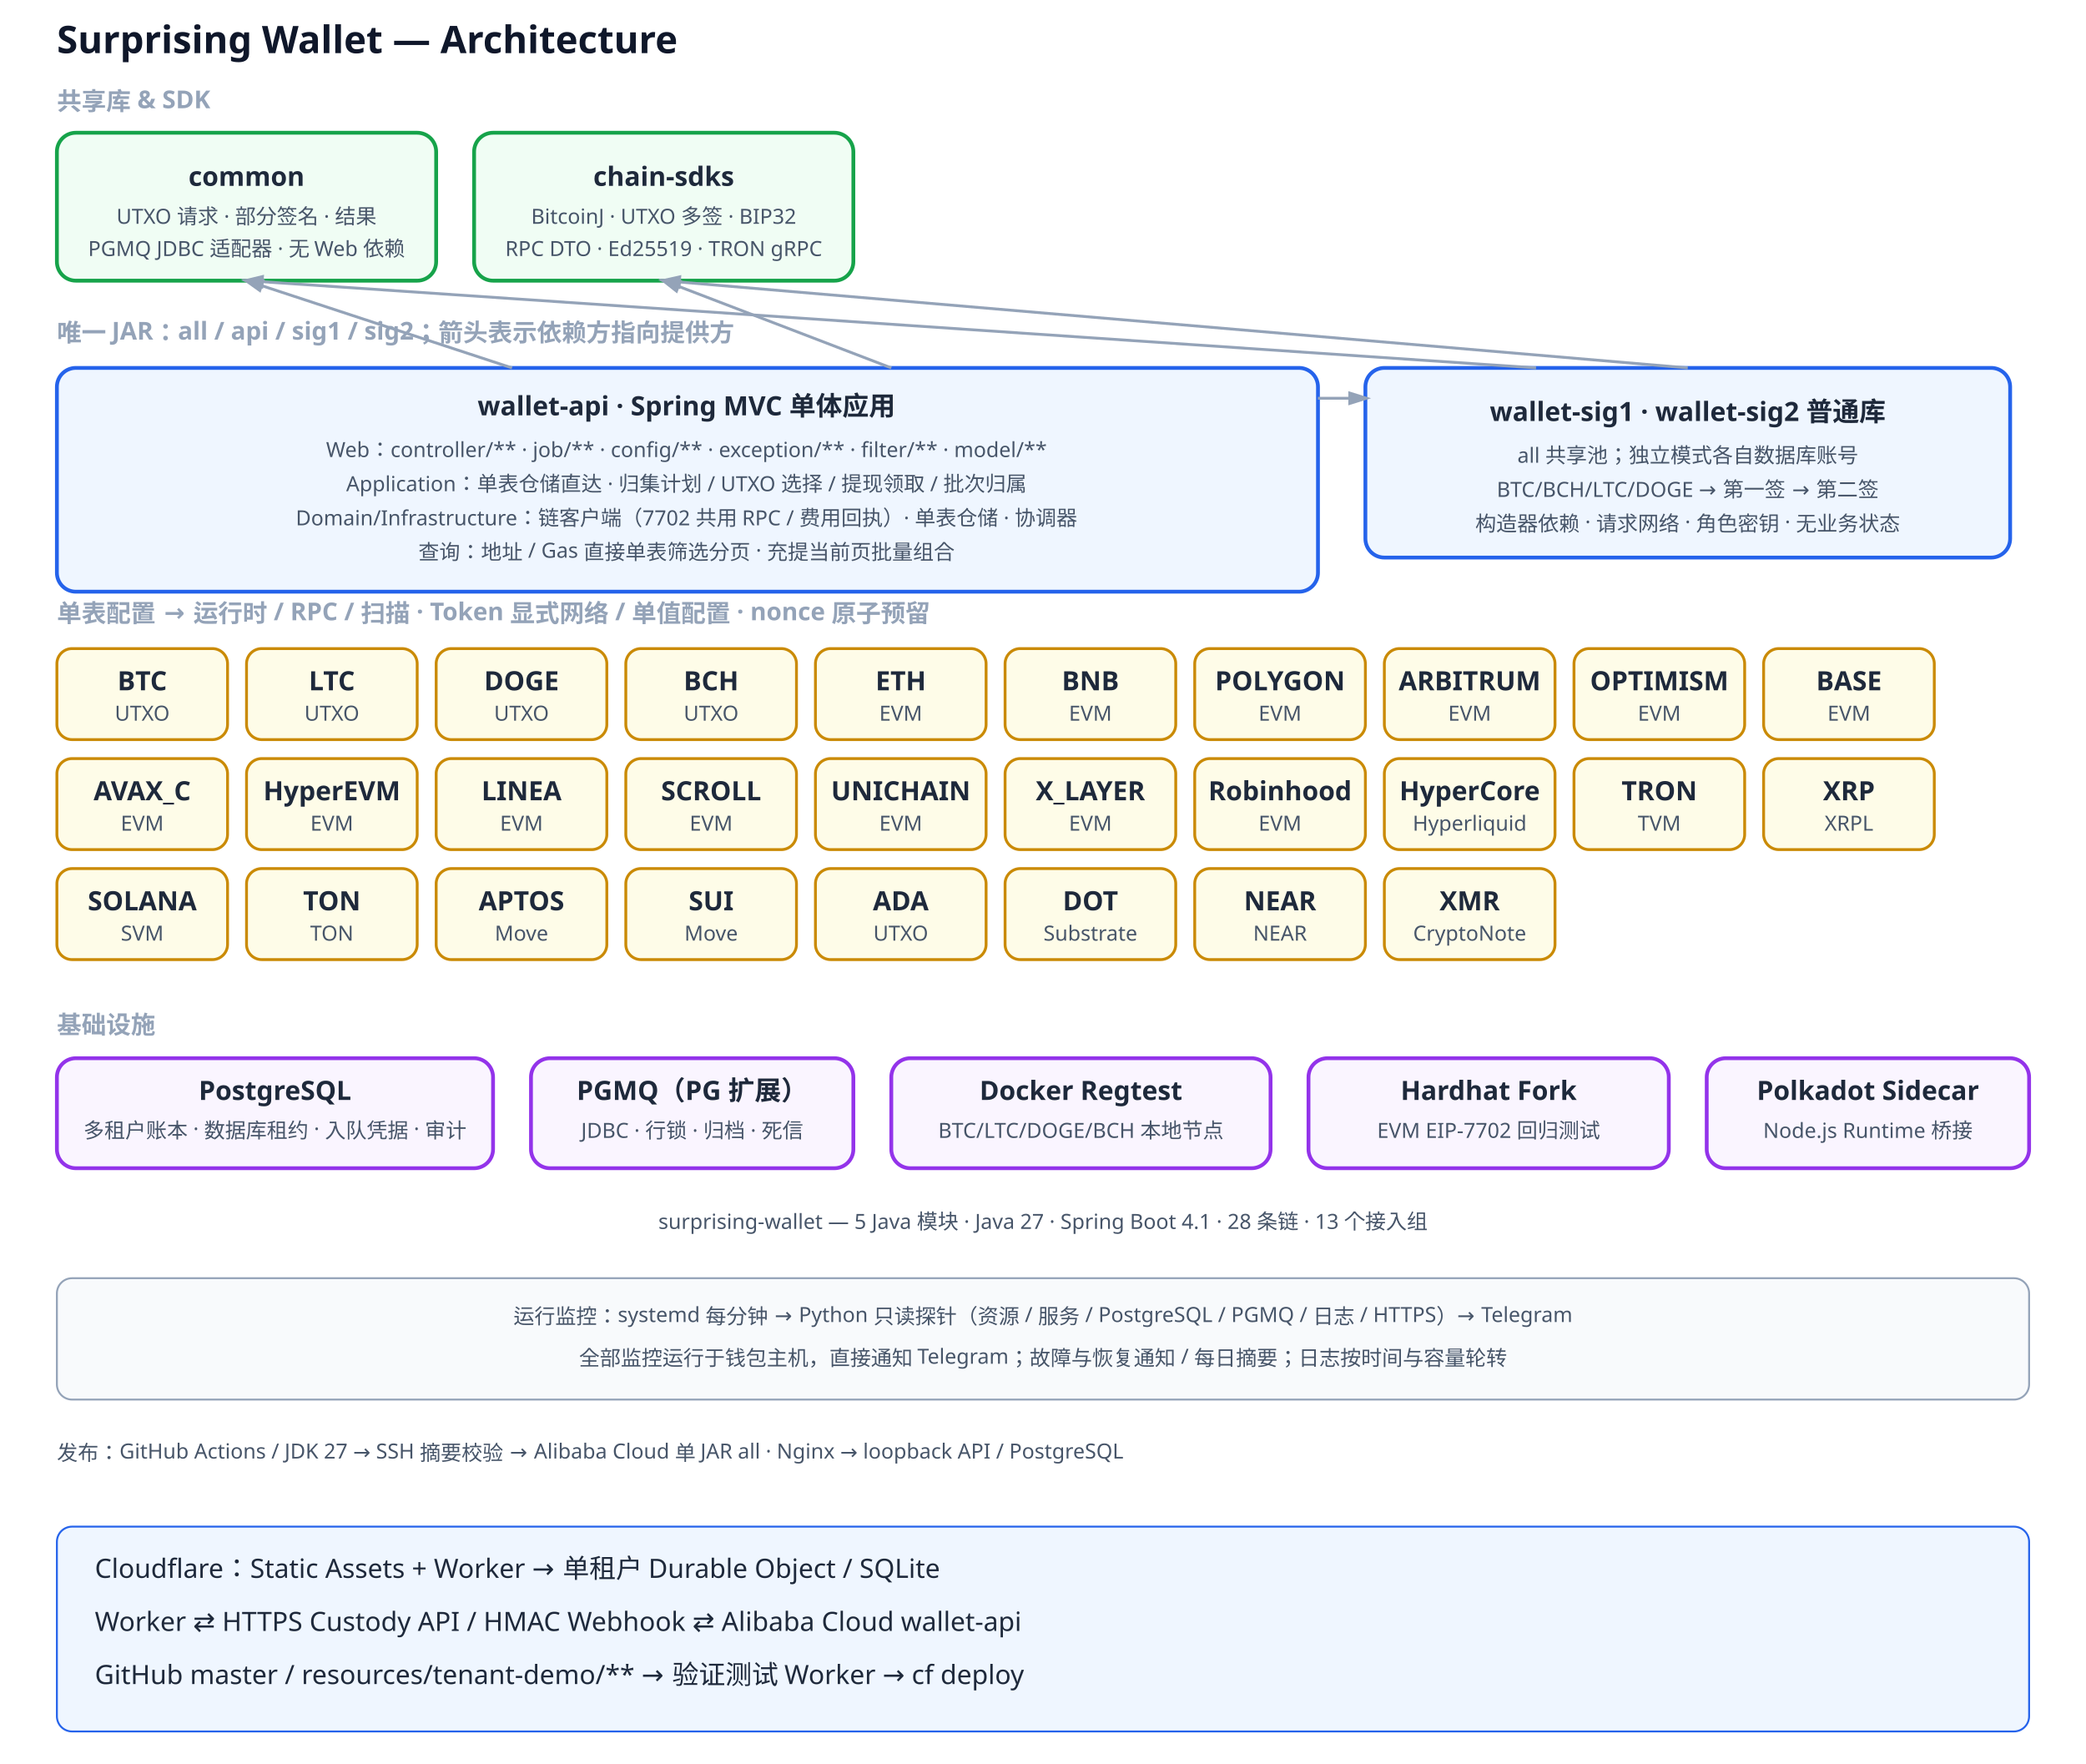
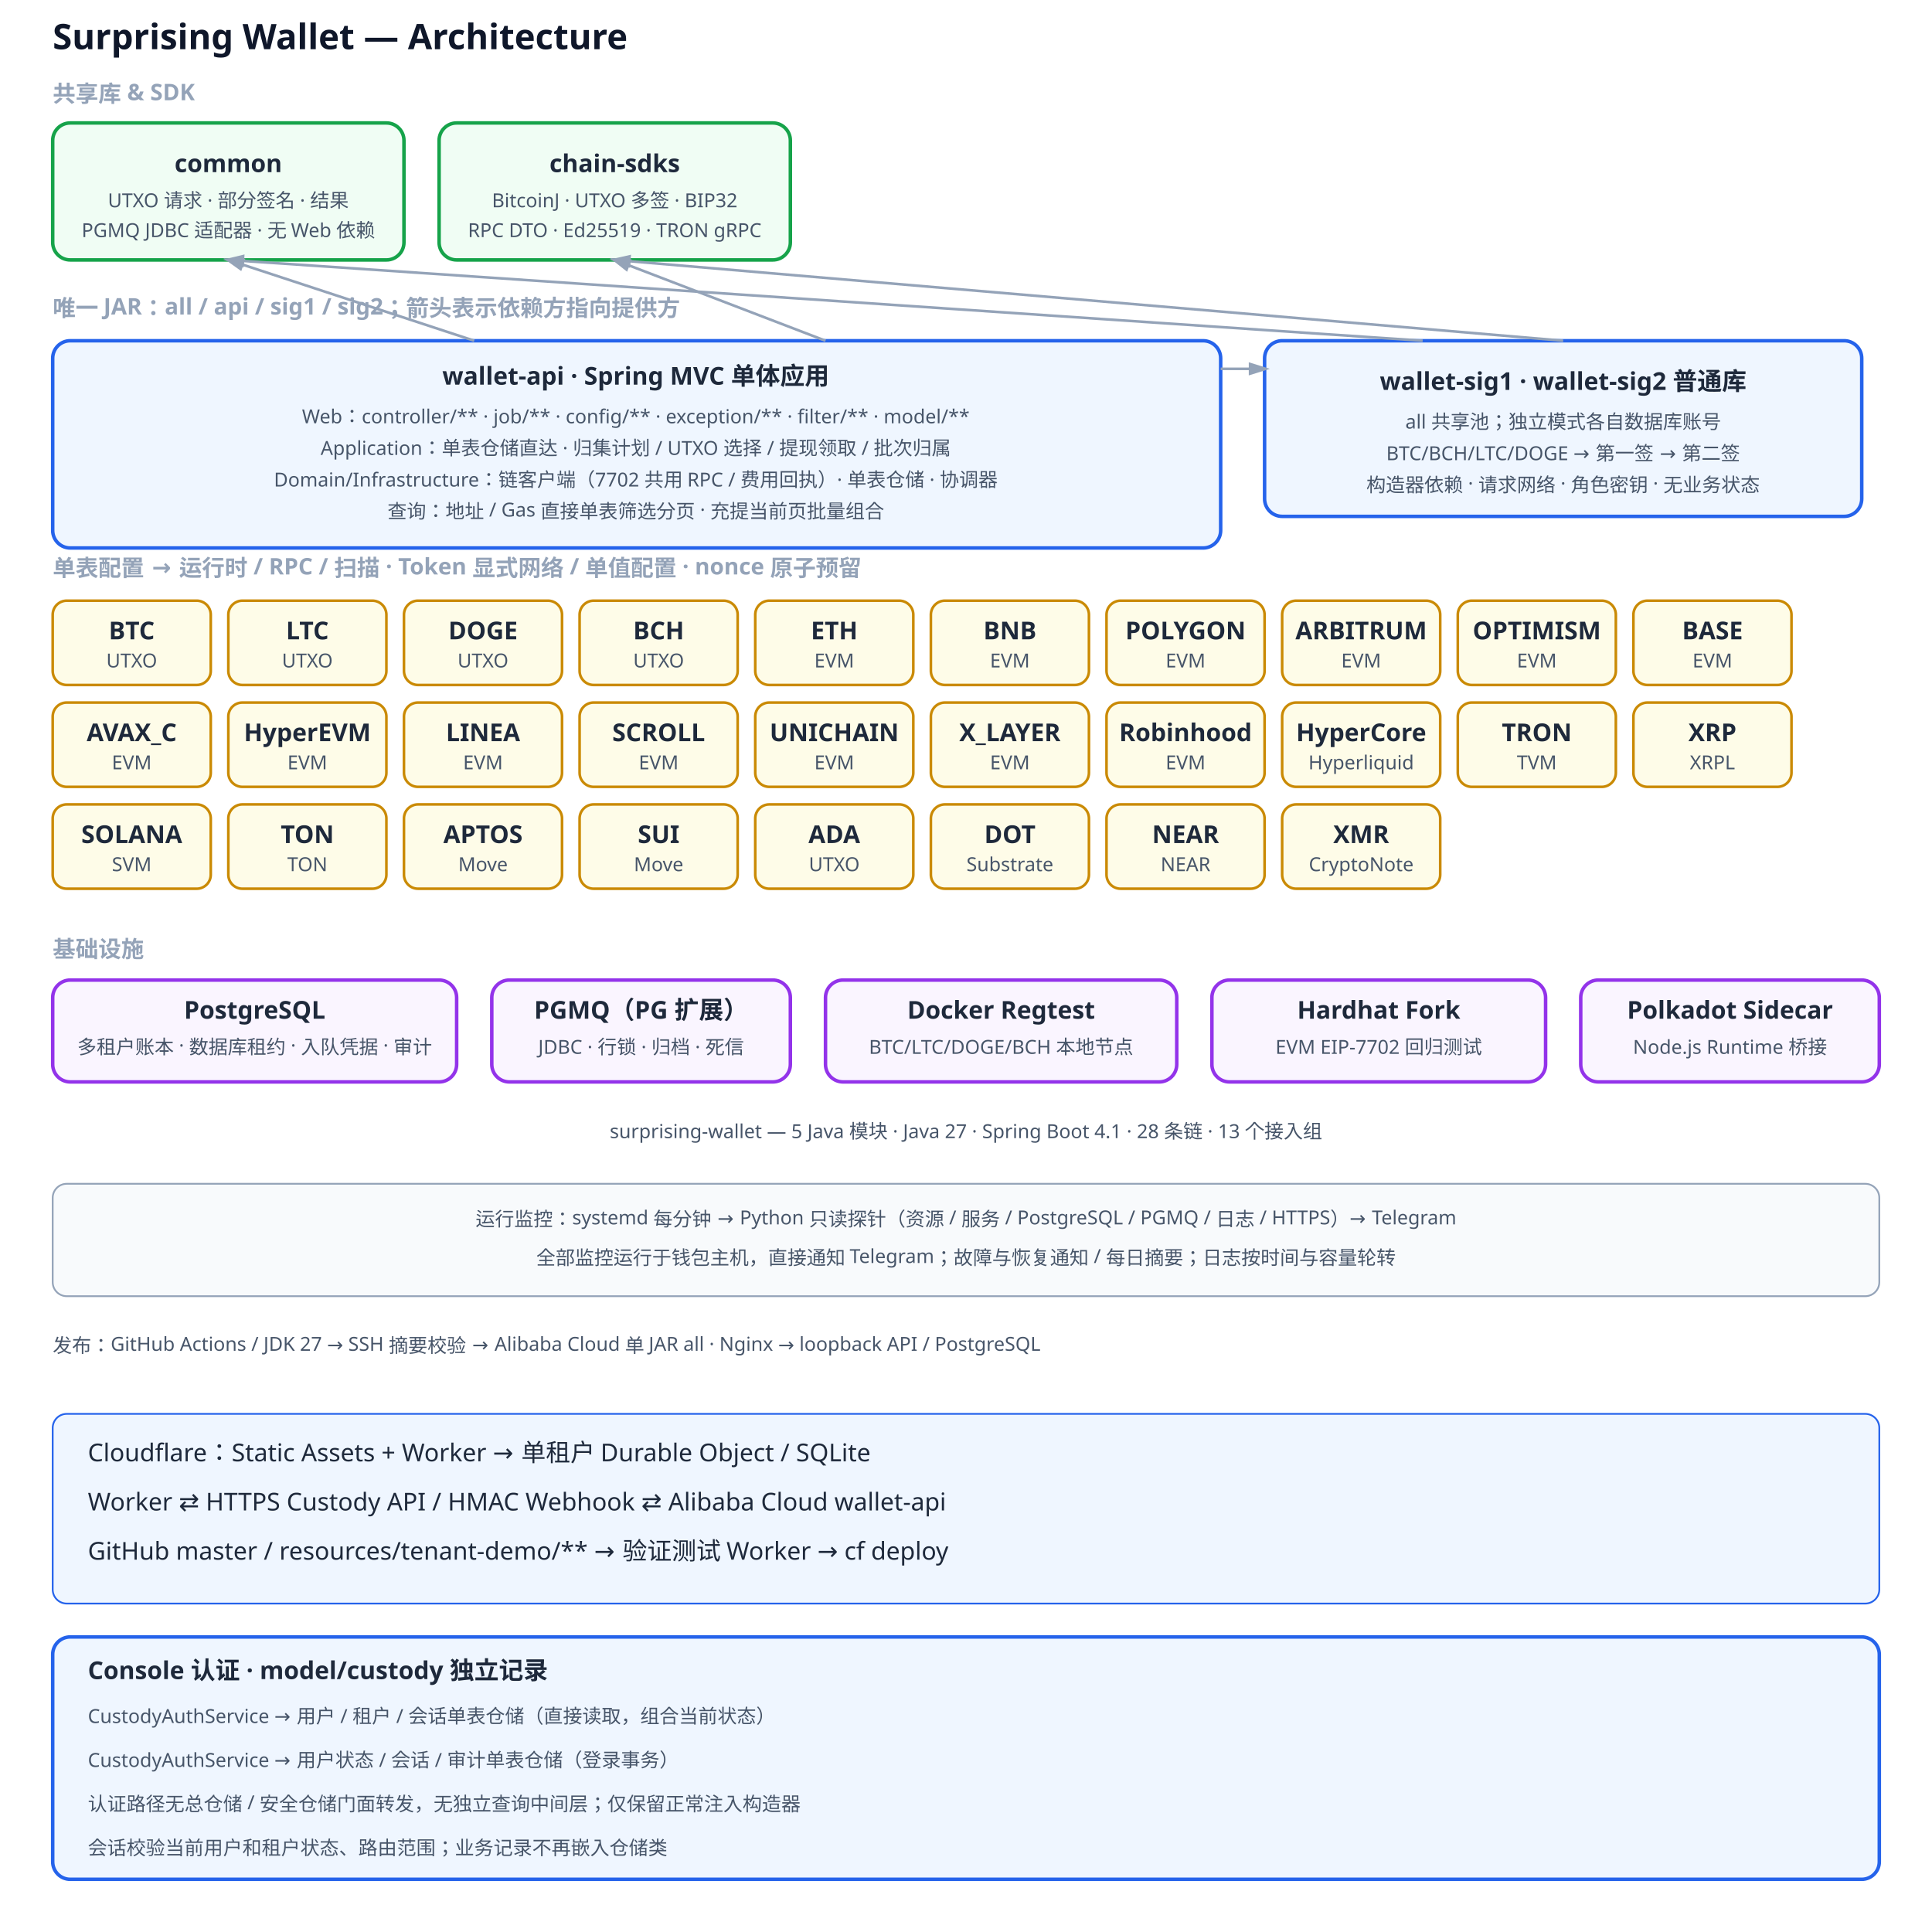
- <svg xmlns="http://www.w3.org/2000/svg" width="1100" height="930" viewBox="0 0 1100 930">
+ <svg xmlns="http://www.w3.org/2000/svg" width="1100" height="1090" viewBox="0 0 1100 1090">
  <style>
    .svc   { fill: #eff6ff; stroke: #2563eb; stroke-width: 2; rx: 10; }
    .lib   { fill: #f0fdf4; stroke: #16a34a; stroke-width: 2; rx: 10; }
    .chain { fill: #fefce8; stroke: #ca8a04; stroke-width: 1.5; rx: 8; }
    .infra { fill: #faf5ff; stroke: #9333ea; stroke-width: 2; rx: 10; }
    .label { font: 14px sans-serif; font-weight: 700; fill: #1e293b; }
    .desc  { font: 11px sans-serif; fill: #475569; }
    .title { font: 20px sans-serif; font-weight: 700; fill: #0f172a; }
    .sep   { font: 13px sans-serif; font-weight: 600; fill: #94a3b8; }
    .arrow { stroke: #94a3b8; stroke-width: 1.5; marker-end: url(#arr); }
  </style>
  <defs>
    <marker id="arr" markerWidth="8" markerHeight="8" refX="6" refY="2.5" orient="auto" markerUnits="strokeWidth">
      <path d="M0,0 L0,5 L8,2.5 z" fill="#94a3b8" />
    </marker>
  </defs>
  <text x="30" y="28" class="title">Surprising Wallet —  Architecture</text>
  <text x="30" y="58" class="sep"> 共享库 &amp; SDK</text>
  <rect x="30" y="70" width="200" height="78" class="lib" />
  <text x="130" y="98" text-anchor="middle" class="label">common</text>
  <text x="130" y="118" text-anchor="middle" class="desc">UTXO 请求 · 部分签名 · 结果</text>
  <text x="130" y="135" text-anchor="middle" class="desc">PGMQ JDBC 适配器 · 无 Web 依赖</text>
  <rect x="250" y="70" width="200" height="78" class="lib" />
  <text x="350" y="98" text-anchor="middle" class="label">chain-sdks</text>
  <text x="350" y="118" text-anchor="middle" class="desc">BitcoinJ · UTXO 多签 · BIP32</text>
  <text x="350" y="135" text-anchor="middle" class="desc">RPC DTO · Ed25519 · TRON gRPC</text>
  <text x="30" y="180" class="sep"> 唯一 JAR：all / api / sig1 / sig2；箭头表示依赖方指向提供方</text>
  <rect x="30" y="194" width="665" height="118" class="svc" />
  <text x="362" y="219" text-anchor="middle" class="label">wallet-api · Spring MVC 单体应用</text>
  <text x="362" y="241" text-anchor="middle" class="desc">Web：controller/** · job/** · config/** · exception/** · filter/** · model/**</text>
  <text x="362" y="259" text-anchor="middle" class="desc">Application：单表仓储直达 · 归集计划 / UTXO 选择 / 提现领取 / 批次归属</text>
  <text x="362" y="277" text-anchor="middle" class="desc">Domain/Infrastructure：链客户端（7702 共用 RPC / 费用回执）· 单表仓储 · 协调器</text>
  <text x="362" y="295" text-anchor="middle" class="desc">查询：地址 / Gas 直接单表筛选分页 · 充提当前页批量组合</text>
  <rect x="720" y="194" width="340" height="100" class="svc" />
  <text x="890" y="222" text-anchor="middle" class="label">wallet-sig1 · wallet-sig2 普通库</text>
  <text x="890" y="244" text-anchor="middle" class="desc">all 共享池；独立模式各自数据库账号</text>
  <text x="890" y="262" text-anchor="middle" class="desc">BTC/BCH/LTC/DOGE → 第一签 → 第二签</text>
  <text x="890" y="280" text-anchor="middle" class="desc">构造器依赖 · 请求网络 · 角色密钥 · 无业务状态</text>
  <line x1="695" y1="210" x2="720" y2="210" class="arrow" />
  <line x1="270" y1="194" x2="130" y2="148" class="arrow" />
  <line x1="470" y1="194" x2="350" y2="148" class="arrow" />
  <line x1="810" y1="194" x2="130" y2="148" class="arrow" />
  <line x1="890" y1="194" x2="350" y2="148" class="arrow" />
  <text x="30" y="328" class="sep"> 单表配置 → 运行时 / RPC / 扫描 · Token 显式网络 / 单值配置 · nonce 原子预留</text>
  <rect x="30" y="342" width="90" height="48" class="chain" />
  <text x="75" y="364" text-anchor="middle" class="label">BTC</text>
  <text x="75" y="380" text-anchor="middle" class="desc">UTXO</text>
  <rect x="130" y="342" width="90" height="48" class="chain" />
  <text x="175" y="364" text-anchor="middle" class="label">LTC</text>
  <text x="175" y="380" text-anchor="middle" class="desc">UTXO</text>
  <rect x="230" y="342" width="90" height="48" class="chain" />
  <text x="275" y="364" text-anchor="middle" class="label">DOGE</text>
  <text x="275" y="380" text-anchor="middle" class="desc">UTXO</text>
  <rect x="330" y="342" width="90" height="48" class="chain" />
  <text x="375" y="364" text-anchor="middle" class="label">BCH</text>
  <text x="375" y="380" text-anchor="middle" class="desc">UTXO</text>
  <rect x="430" y="342" width="90" height="48" class="chain" />
  <text x="475" y="364" text-anchor="middle" class="label">ETH</text>
  <text x="475" y="380" text-anchor="middle" class="desc">EVM</text>
  <rect x="530" y="342" width="90" height="48" class="chain" />
  <text x="575" y="364" text-anchor="middle" class="label">BNB</text>
  <text x="575" y="380" text-anchor="middle" class="desc">EVM</text>
  <rect x="630" y="342" width="90" height="48" class="chain" />
  <text x="675" y="364" text-anchor="middle" class="label">POLYGON</text>
  <text x="675" y="380" text-anchor="middle" class="desc">EVM</text>
  <rect x="730" y="342" width="90" height="48" class="chain" />
  <text x="775" y="364" text-anchor="middle" class="label">ARBITRUM</text>
  <text x="775" y="380" text-anchor="middle" class="desc">EVM</text>
  <rect x="830" y="342" width="90" height="48" class="chain" />
  <text x="875" y="364" text-anchor="middle" class="label">OPTIMISM</text>
  <text x="875" y="380" text-anchor="middle" class="desc">EVM</text>
  <rect x="930" y="342" width="90" height="48" class="chain" />
  <text x="975" y="364" text-anchor="middle" class="label">BASE</text>
  <text x="975" y="380" text-anchor="middle" class="desc">EVM</text>
  <rect x="30" y="400" width="90" height="48" class="chain" />
  <text x="75" y="422" text-anchor="middle" class="label">AVAX_C</text>
  <text x="75" y="438" text-anchor="middle" class="desc">EVM</text>
  <rect x="130" y="400" width="90" height="48" class="chain" />
  <text x="175" y="422" text-anchor="middle" class="label">HyperEVM</text>
  <text x="175" y="438" text-anchor="middle" class="desc">EVM</text>
  <rect x="230" y="400" width="90" height="48" class="chain" />
  <text x="275" y="422" text-anchor="middle" class="label">LINEA</text>
  <text x="275" y="438" text-anchor="middle" class="desc">EVM</text>
  <rect x="330" y="400" width="90" height="48" class="chain" />
  <text x="375" y="422" text-anchor="middle" class="label">SCROLL</text>
  <text x="375" y="438" text-anchor="middle" class="desc">EVM</text>
  <rect x="430" y="400" width="90" height="48" class="chain" />
  <text x="475" y="422" text-anchor="middle" class="label">UNICHAIN</text>
  <text x="475" y="438" text-anchor="middle" class="desc">EVM</text>
  <rect x="530" y="400" width="90" height="48" class="chain" />
  <text x="575" y="422" text-anchor="middle" class="label">X_LAYER</text>
  <text x="575" y="438" text-anchor="middle" class="desc">EVM</text>
  <rect x="630" y="400" width="90" height="48" class="chain" />
  <text x="675" y="422" text-anchor="middle" class="label">Robinhood</text>
  <text x="675" y="438" text-anchor="middle" class="desc">EVM</text>
  <rect x="730" y="400" width="90" height="48" class="chain" />
  <text x="775" y="422" text-anchor="middle" class="label">HyperCore</text>
  <text x="775" y="438" text-anchor="middle" class="desc">Hyperliquid</text>
  <rect x="830" y="400" width="90" height="48" class="chain" />
  <text x="875" y="422" text-anchor="middle" class="label">TRON</text>
  <text x="875" y="438" text-anchor="middle" class="desc">TVM</text>
  <rect x="930" y="400" width="90" height="48" class="chain" />
  <text x="975" y="422" text-anchor="middle" class="label">XRP</text>
  <text x="975" y="438" text-anchor="middle" class="desc">XRPL</text>
  <rect x="30" y="458" width="90" height="48" class="chain" />
  <text x="75" y="480" text-anchor="middle" class="label">SOLANA</text>
  <text x="75" y="496" text-anchor="middle" class="desc">SVM</text>
  <rect x="130" y="458" width="90" height="48" class="chain" />
  <text x="175" y="480" text-anchor="middle" class="label">TON</text>
  <text x="175" y="496" text-anchor="middle" class="desc">TON</text>
  <rect x="230" y="458" width="90" height="48" class="chain" />
  <text x="275" y="480" text-anchor="middle" class="label">APTOS</text>
  <text x="275" y="496" text-anchor="middle" class="desc">Move</text>
  <rect x="330" y="458" width="90" height="48" class="chain" />
  <text x="375" y="480" text-anchor="middle" class="label">SUI</text>
  <text x="375" y="496" text-anchor="middle" class="desc">Move</text>
  <rect x="430" y="458" width="90" height="48" class="chain" />
  <text x="475" y="480" text-anchor="middle" class="label">ADA</text>
  <text x="475" y="496" text-anchor="middle" class="desc">UTXO</text>
  <rect x="530" y="458" width="90" height="48" class="chain" />
  <text x="575" y="480" text-anchor="middle" class="label">DOT</text>
  <text x="575" y="496" text-anchor="middle" class="desc">Substrate</text>
  <rect x="630" y="458" width="90" height="48" class="chain" />
  <text x="675" y="480" text-anchor="middle" class="label">NEAR</text>
  <text x="675" y="496" text-anchor="middle" class="desc">NEAR</text>
  <rect x="730" y="458" width="90" height="48" class="chain" />
  <text x="775" y="480" text-anchor="middle" class="label">XMR</text>
  <text x="775" y="496" text-anchor="middle" class="desc">CryptoNote</text>
  <text x="30" y="545" class="sep"> 基础设施</text>
  <rect x="30" y="558" width="230" height="58" class="infra" />
  <text x="145" y="580" text-anchor="middle" class="label">PostgreSQL</text>
  <text x="145" y="600" text-anchor="middle" class="desc">多租户账本 · 数据库租约 · 入队凭据 · 审计</text>
  <rect x="280" y="558" width="170" height="58" class="infra" />
  <text x="365" y="580" text-anchor="middle" class="label">PGMQ（PG 扩展）</text>
  <text x="365" y="600" text-anchor="middle" class="desc">JDBC · 行锁 · 归档 · 死信</text>
  <rect x="470" y="558" width="200" height="58" class="infra" />
  <text x="570" y="580" text-anchor="middle" class="label">Docker Regtest</text>
  <text x="570" y="600" text-anchor="middle" class="desc">BTC/LTC/DOGE/BCH 本地节点</text>
  <rect x="690" y="558" width="190" height="58" class="infra" />
  <text x="785" y="580" text-anchor="middle" class="label">Hardhat Fork</text>
  <text x="785" y="600" text-anchor="middle" class="desc">EVM EIP-7702 回归测试</text>
  <rect x="900" y="558" width="170" height="58" class="infra" />
  <text x="985" y="580" text-anchor="middle" class="label">Polkadot Sidecar</text>
  <text x="985" y="600" text-anchor="middle" class="desc">Node.js Runtime 桥接</text>
  <text x="550" y="648" text-anchor="middle" class="desc" fill="#94a3b8" font-size="11">surprising-wallet — 5 Java 模块 · Java 27 · Spring Boot 4.1 · 28 条链 · 13 个接入组</text>
  <text x="30" y="770" class="desc">发布：GitHub Actions / JDK 27 → SSH 摘要校验 → Alibaba Cloud 单 JAR all · Nginx → loopback API / PostgreSQL</text>
  <rect x="30" y="674" width="1040" height="64" fill="#f8fafc" stroke="#94a3b8" rx="8" />
  <text x="550" y="698" text-anchor="middle" class="desc">运行监控：systemd 每分钟 → Python 只读探针（资源 / 服务 / PostgreSQL / PGMQ / 日志 / HTTPS）→ Telegram</text>
  <text x="550" y="720" text-anchor="middle" class="desc">全部监控运行于钱包主机，直接通知 Telegram；故障与恢复通知 / 每日摘要；日志按时间与容量轮转</text>
  <rect x="30" y="805" width="1040" height="108" rx="8" fill="#eff6ff" stroke="#2563eb" />
  <text x="50" y="832" style="font:14px sans-serif;fill:#1e293b">Cloudflare：Static Assets + Worker → 单租户 Durable Object / SQLite</text>
  <text x="50" y="860" style="font:14px sans-serif;fill:#1e293b">Worker ⇄ HTTPS Custody API / HMAC Webhook ⇄ Alibaba Cloud wallet-api</text>
  <text x="50" y="888" style="font:14px sans-serif;fill:#1e293b">GitHub master / resources/tenant-demo/** → 验证测试 Worker → cf deploy</text>
+   <rect x="30" y="932" width="1040" height="138" class="svc" />
+   <text x="50" y="956" class="label">Console 认证 · model/custody 独立记录</text>
+   <text x="50" y="981" class="desc">CustodyAuthService → 用户 / 租户 / 会话单表仓储（直接读取，组合当前状态）</text>
+   <text x="50" y="1006" class="desc">CustodyAuthService → 用户状态 / 会话 / 审计单表仓储（登录事务）</text>
+   <text x="50" y="1031" class="desc">认证路径无总仓储 / 安全仓储门面转发，无独立查询中间层；仅保留正常注入构造器</text>
+   <text x="50" y="1056" class="desc">会话校验当前用户和租户状态、路由范围；业务记录不再嵌入仓储类</text>
</svg>
